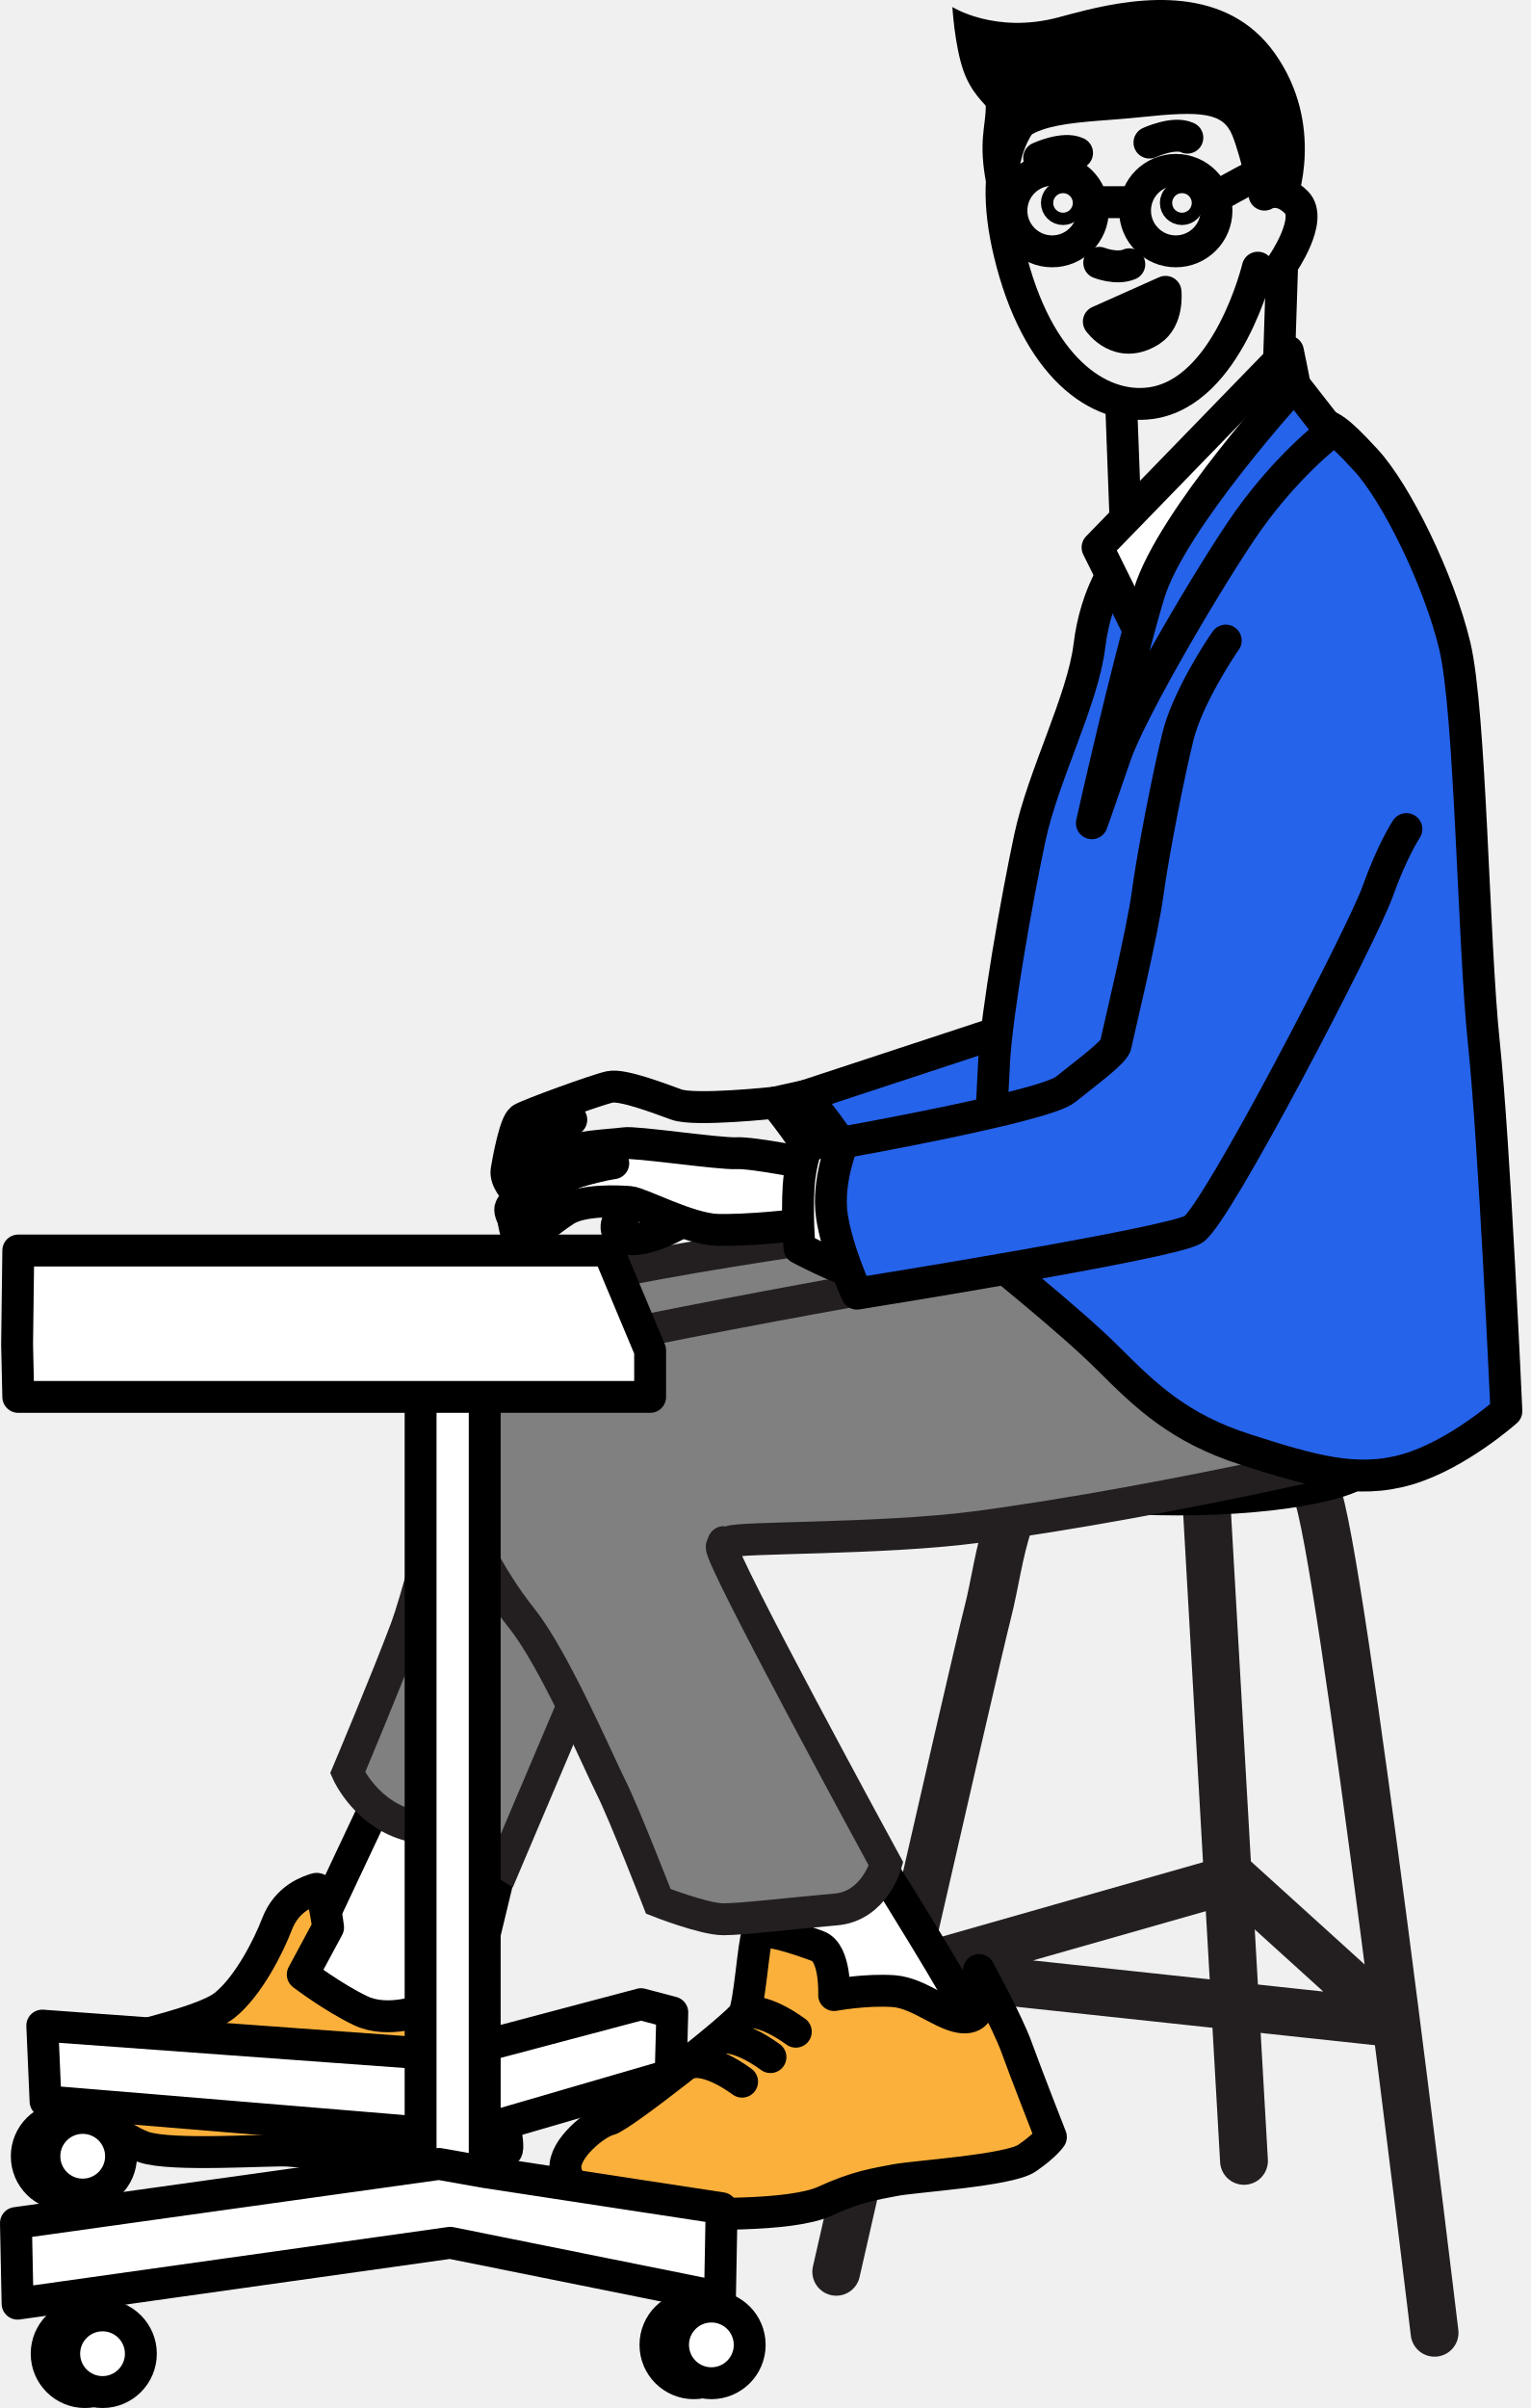
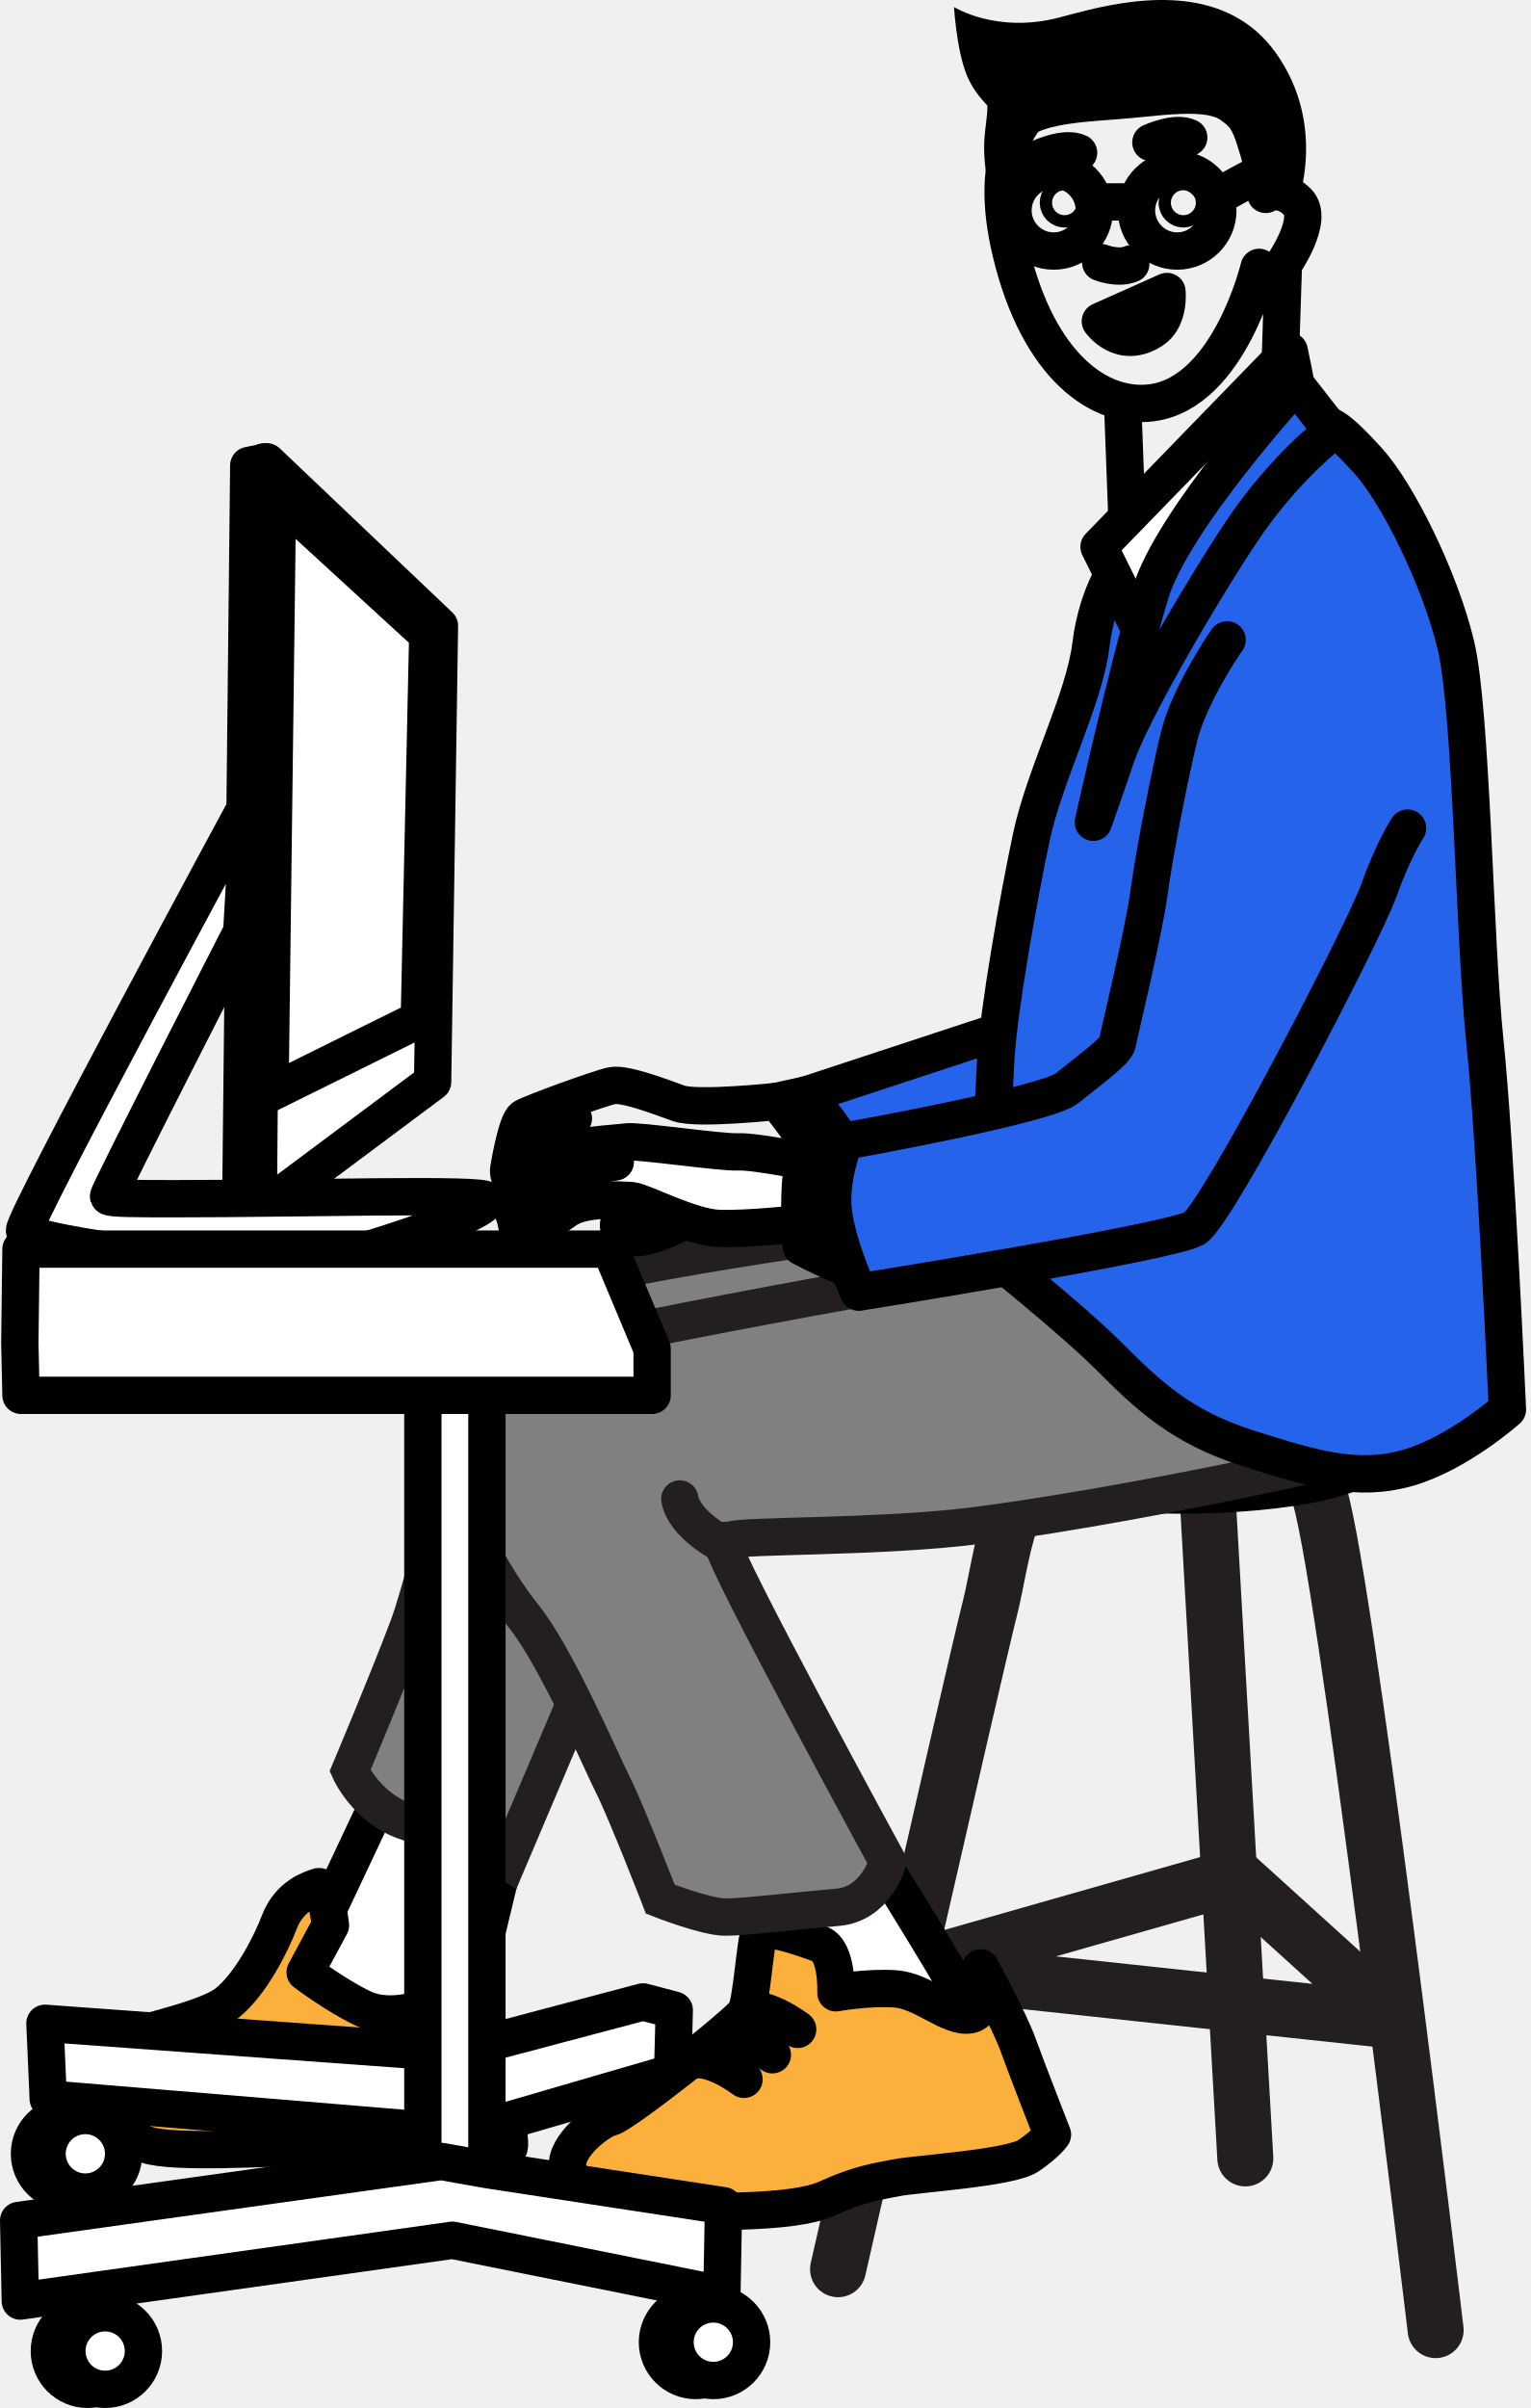
- <svg xmlns="http://www.w3.org/2000/svg" width="96" height="151" viewBox="0 0 96 151" fill="none">
-   <path d="M23.986 112.326L17.71 125.638C17.71 125.638 21.263 129.04 23.608 128.739C25.953 128.438 29.205 126.243 29.205 126.243L31.851 115.277L23.986 112.326Z" fill="white" stroke="black" stroke-width="2" stroke-miterlimit="10" stroke-linecap="round" stroke-linejoin="round" />
-   <path d="M29.506 123.593C29.506 123.593 32.229 134.483 31.774 134.861C31.319 135.239 28.067 135.617 27.539 135.694C27.01 135.771 19.219 134.938 18.085 134.861C16.951 134.784 10.748 135.239 9.008 134.633C7.269 134.028 4.244 131.381 3.789 130.699C3.334 130.016 5.151 129.036 5.984 128.504C6.817 127.975 12.579 126.959 14.091 125.748C15.604 124.537 16.873 121.975 17.369 120.672C18.004 119.006 19.369 118.598 19.824 118.448C20.279 118.297 20.58 120.866 20.58 120.866L18.991 123.817C18.991 123.817 20.881 125.256 22.621 126.085C24.36 126.918 26.629 126.008 26.629 126.008L29.506 123.593Z" fill="#FBB03B" stroke="black" stroke-width="2" stroke-linecap="round" stroke-linejoin="round" />
-   <path d="M89.987 146.282C89.987 146.282 84.063 96.669 82.566 93.538C81.296 90.885 70.27 91.12 66.644 91.905C63.018 92.691 62.842 97.675 61.961 101.103C61.08 104.534 52.456 142.458 52.456 142.458" stroke="#231F20" stroke-width="3" stroke-miterlimit="10" stroke-linecap="round" stroke-linejoin="round" />
-   <path d="M56.97 123.604L87.428 126.867L77.401 117.783L56.97 123.604Z" stroke="#231F20" stroke-width="3" stroke-miterlimit="10" stroke-linecap="round" stroke-linejoin="round" />
-   <path d="M75.625 93.267L78.033 135.503" stroke="#231F20" stroke-width="3" stroke-miterlimit="10" stroke-linecap="round" stroke-linejoin="round" />
-   <path d="M54.911 116.499C54.911 116.499 60.743 125.784 60.981 126.746C61.223 127.708 62.372 129.014 60.324 129.374C58.28 129.733 50.154 126.243 50.154 126.243L47.747 118.723L54.911 116.499Z" fill="white" stroke="black" stroke-width="2" stroke-miterlimit="10" stroke-linecap="round" stroke-linejoin="round" />
-   <path d="M52.323 125.105C52.323 125.105 52.444 122.459 51.299 122.037C50.154 121.615 47.75 120.775 47.508 121.314C47.266 121.857 47.027 125.645 46.664 126.309C46.304 126.97 38.96 132.747 38.179 132.926C37.397 133.106 35.349 134.732 35.47 135.995C35.591 137.257 37.276 138.523 40.465 138.703C43.654 138.883 49.611 139.004 51.718 138.043C53.824 137.081 54.907 136.96 56.111 136.718C57.315 136.475 63.271 136.116 64.416 135.334C65.562 134.552 65.921 134.009 65.921 134.009C65.921 134.009 64.295 129.858 63.756 128.353C63.213 126.849 61.411 123.538 61.411 123.538C61.411 123.538 62.013 126.247 60.75 126.485C59.487 126.728 57.803 124.981 56.056 124.859C54.309 124.738 52.323 125.105 52.323 125.105Z" fill="#FBB03B" stroke="black" stroke-width="2" stroke-linecap="round" stroke-linejoin="round" />
-   <path d="M73.867 95.028C80.767 95.028 86.36 93.844 86.36 92.382C86.36 90.921 80.767 89.736 73.867 89.736C66.967 89.736 61.374 90.921 61.374 92.382C61.374 93.844 66.967 95.028 73.867 95.028Z" fill="black" />
-   <path d="M54.962 77.096C54.962 77.096 32.618 80.054 31.396 81.992C30.174 83.93 26.702 98.827 25.48 102.09C24.258 105.353 21.806 111.17 21.806 111.17C21.806 111.17 23.032 113.926 25.99 114.535C28.948 115.148 31.704 116.881 31.704 116.881C31.704 116.881 39.661 98.108 40.579 96.067C41.496 94.027 58.944 85.457 58.944 85.457L54.962 77.096Z" fill="#808080" stroke="#231F20" stroke-width="2" stroke-miterlimit="10" />
-   <path d="M87.711 90.511C89.619 90.342 73.184 94.195 61.187 95.766C55.333 96.533 46.293 96.379 45.783 96.684C45.273 96.988 45.478 96.379 45.273 96.988C45.067 97.601 55.579 116.884 55.579 116.884C55.579 116.884 54.863 119.538 52.415 119.74C49.967 119.945 46.602 120.353 45.376 120.353C44.15 120.353 41.294 119.229 41.294 119.229C41.294 119.229 39.151 113.713 38.333 112.084C37.514 110.454 34.765 104.028 32.725 101.481C30.684 98.93 28.541 94.849 28.438 92.705C28.335 90.562 29.763 86.176 34.152 84.851C38.538 83.526 63.943 79.038 65.268 78.935C66.593 78.829 87.711 90.511 87.711 90.511Z" fill="#808080" stroke="#231F20" stroke-width="2" stroke-miterlimit="10" />
-   <path d="M2.652 127.021L28.137 128.878L40.208 125.678L42.172 126.195L42.069 130.115L28.963 133.932L2.857 131.767L2.652 127.021Z" fill="white" stroke="black" stroke-width="2" stroke-miterlimit="10" stroke-linecap="round" stroke-linejoin="round" />
-   <path d="M5.331 150C6.658 150 7.735 148.924 7.735 147.596C7.735 146.268 6.658 145.192 5.331 145.192C4.003 145.192 2.927 146.268 2.927 147.596C2.927 148.924 4.003 150 5.331 150Z" fill="white" stroke="black" stroke-width="2" stroke-miterlimit="10" stroke-linecap="round" stroke-linejoin="round" />
-   <path d="M6.432 150C7.759 150 8.836 148.924 8.836 147.596C8.836 146.268 7.759 145.192 6.432 145.192C5.104 145.192 4.028 146.268 4.028 147.596C4.028 148.924 5.104 150 6.432 150Z" fill="white" stroke="black" stroke-width="2" stroke-miterlimit="10" stroke-linecap="round" stroke-linejoin="round" />
-   <path d="M43.519 149.446C44.846 149.446 45.923 148.37 45.923 147.042C45.923 145.714 44.846 144.638 43.519 144.638C42.191 144.638 41.115 145.714 41.115 147.042C41.115 148.37 42.191 149.446 43.519 149.446Z" fill="white" stroke="black" stroke-width="2" stroke-miterlimit="10" stroke-linecap="round" stroke-linejoin="round" />
-   <path d="M44.623 149.446C45.951 149.446 47.027 148.37 47.027 147.042C47.027 145.714 45.951 144.638 44.623 144.638C43.296 144.638 42.219 145.714 42.219 147.042C42.219 148.37 43.296 149.446 44.623 149.446Z" fill="white" stroke="black" stroke-width="2" stroke-miterlimit="10" stroke-linecap="round" stroke-linejoin="round" />
-   <path d="M4.083 137.617C5.411 137.617 6.487 136.541 6.487 135.213C6.487 133.885 5.411 132.809 4.083 132.809C2.755 132.809 1.679 133.885 1.679 135.213C1.679 136.541 2.755 137.617 4.083 137.617Z" fill="white" stroke="black" stroke-width="2" stroke-miterlimit="10" stroke-linecap="round" stroke-linejoin="round" />
-   <path d="M5.188 137.617C6.515 137.617 7.592 136.541 7.592 135.213C7.592 133.885 6.515 132.809 5.188 132.809C3.86 132.809 2.784 133.885 2.784 135.213C2.784 136.541 3.86 137.617 5.188 137.617Z" fill="white" stroke="black" stroke-width="2" stroke-miterlimit="10" stroke-linecap="round" stroke-linejoin="round" />
-   <path d="M46.877 126.184C46.877 126.184 47.908 125.95 49.919 127.403" stroke="black" stroke-width="2" stroke-miterlimit="10" stroke-linecap="round" stroke-linejoin="round" />
-   <path d="M45.288 127.777C45.288 127.777 46.319 127.542 48.33 128.996" stroke="black" stroke-width="2" stroke-miterlimit="10" stroke-linecap="round" stroke-linejoin="round" />
-   <path d="M43.508 129.319C43.508 129.319 44.539 129.084 46.55 130.537" stroke="black" stroke-width="2" stroke-miterlimit="10" stroke-linecap="round" stroke-linejoin="round" />
-   <path d="M30.405 86.055H26.383V136.204H30.405V86.055Z" fill="white" stroke="black" stroke-width="2" stroke-miterlimit="10" stroke-linecap="round" stroke-linejoin="round" />
-   <path d="M1 139.401L27.539 135.694L30.409 136.204L45.266 138.472L45.163 144.047L28.24 140.641L1.103 144.458L1 139.401Z" fill="white" stroke="black" stroke-width="2" stroke-miterlimit="10" stroke-linecap="round" stroke-linejoin="round" />
-   <path d="M1.147 78.417L1.073 84.319L1.147 87.596H40.781V84.682L38.157 78.417H1.147Z" fill="white" stroke="black" stroke-width="2" stroke-miterlimit="10" stroke-linecap="round" stroke-linejoin="round" />
-   <path d="M40.84 75.096C40.711 75.096 38.469 76.087 38.685 77.078C38.902 78.069 40.41 77.68 41.313 77.335C42.216 76.99 43.467 76.215 43.467 76.215L40.84 75.096Z" fill="white" stroke="black" stroke-width="2" stroke-miterlimit="10" stroke-linecap="round" stroke-linejoin="round" />
-   <path d="M51.116 73.052C51.116 73.052 47.262 72.259 46.183 72.314C45.108 72.369 39.834 71.576 39.155 71.69C38.476 71.804 35.753 71.859 34.732 72.541C33.712 73.221 32.068 75.547 32.013 75.771C31.958 75.999 32.182 76.395 32.182 76.395C32.182 76.395 32.35 77.584 32.637 77.757C32.919 77.926 34.395 76.568 35.47 75.885C36.545 75.206 38.814 75.32 39.496 75.375C40.175 75.43 43.211 77.078 45.02 77.122C46.829 77.166 49.934 76.865 50.709 76.692C51.483 76.52 51.116 73.052 51.116 73.052Z" fill="white" stroke="black" stroke-width="2" stroke-miterlimit="10" stroke-linecap="round" stroke-linejoin="round" />
-   <path d="M32.185 76.399C32.185 76.399 34.806 73.892 36.27 73.463C37.735 73.033 38.469 72.945 38.469 72.945" stroke="black" stroke-width="2" stroke-miterlimit="10" stroke-linecap="round" stroke-linejoin="round" />
-   <path d="M48.624 69.143C48.624 69.143 43.592 69.686 42.432 69.264C41.273 68.842 39.056 67.998 38.267 68.156C37.474 68.314 33.15 69.895 32.728 70.159C32.306 70.424 31.884 72.743 31.778 73.378C31.671 74.01 32.358 74.696 32.358 74.696" stroke="black" stroke-width="2" stroke-miterlimit="10" stroke-linecap="round" stroke-linejoin="round" />
-   <path d="M32.673 74.222C32.673 74.222 33.888 71.268 34.413 70.846C34.941 70.424 35.837 70.215 35.837 70.215" stroke="black" stroke-width="2" stroke-miterlimit="10" stroke-linecap="round" stroke-linejoin="round" />
-   <path d="M50.481 68.728L48.624 69.139C48.624 69.139 50.833 71.859 50.947 72.597C51.061 73.334 54.463 72.71 54.463 72.71L50.481 68.728Z" fill="white" stroke="black" stroke-width="2" stroke-miterlimit="10" stroke-linecap="round" stroke-linejoin="round" />
-   <path d="M50.727 71.595C50.727 71.595 50.209 72.659 50.096 74.417C49.982 76.175 50.151 78.271 50.151 78.271C50.151 78.271 52.815 79.687 53.777 79.801C54.742 79.915 54.441 72.013 54.441 72.013L50.727 71.595Z" fill="white" stroke="black" stroke-width="2" stroke-miterlimit="10" stroke-linecap="round" stroke-linejoin="round" />
-   <path d="M63.352 64.496L50.481 68.732C50.481 68.732 53.138 71.804 53.303 72.967C53.468 74.131 57.289 74.461 59.532 73.547C61.774 72.633 65.426 71.22 65.426 71.22L63.352 64.496Z" fill="#2563EB" stroke="black" stroke-width="2" stroke-linecap="round" stroke-linejoin="round" />
-   <path d="M70.245 35.264C70.245 35.264 68.751 37.092 68.336 40.494C67.921 43.9 65.429 48.63 64.6 52.535C63.77 56.437 62.523 63.498 62.358 66.57C62.192 69.642 61.778 78.528 61.778 78.528C61.778 78.528 67.092 82.763 69.5 85.171C71.907 87.578 73.984 89.571 78.135 90.9C82.286 92.228 85.112 93.058 88.265 92.144C91.421 91.23 94.493 88.488 94.493 88.488C94.493 88.488 93.745 71.716 93.08 65.403C92.416 59.09 92.251 44.645 91.253 40.49C90.254 36.339 87.597 30.94 85.689 28.863C83.78 26.786 83.446 26.705 82.451 26.456C81.457 26.213 70.245 35.264 70.245 35.264Z" fill="#2563EB" stroke="black" stroke-width="2" stroke-linecap="round" stroke-linejoin="round" />
-   <path d="M65.998 15.761C67.409 15.761 68.553 14.617 68.553 13.206C68.553 11.795 67.409 10.652 65.998 10.652C64.588 10.652 63.444 11.795 63.444 13.206C63.444 14.617 64.588 15.761 65.998 15.761Z" stroke="black" stroke-width="2" stroke-miterlimit="10" stroke-linecap="round" stroke-linejoin="round" />
-   <path d="M73.753 15.761C75.164 15.761 76.308 14.617 76.308 13.206C76.308 11.795 75.164 10.652 73.753 10.652C72.343 10.652 71.199 11.795 71.199 13.206C71.199 14.617 72.343 15.761 73.753 15.761Z" stroke="black" stroke-width="2" stroke-miterlimit="10" stroke-linecap="round" stroke-linejoin="round" />
-   <path d="M68.582 12.678H71.199" stroke="black" stroke-width="2" stroke-miterlimit="10" stroke-linecap="round" stroke-linejoin="round" />
-   <path d="M76.275 12.369C76.304 12.278 79.365 10.67 79.365 10.67" stroke="black" stroke-width="2" stroke-miterlimit="10" stroke-linecap="round" stroke-linejoin="round" />
-   <path d="M66.681 13.111C66.894 13.111 67.066 12.938 67.066 12.725C67.066 12.512 66.894 12.34 66.681 12.34C66.468 12.34 66.296 12.512 66.296 12.725C66.296 12.938 66.468 13.111 66.681 13.111Z" stroke="black" stroke-width="2" stroke-miterlimit="10" stroke-linecap="round" stroke-linejoin="round" />
-   <path d="M74.142 13.111C74.355 13.111 74.528 12.938 74.528 12.725C74.528 12.512 74.355 12.34 74.142 12.34C73.93 12.34 73.757 12.512 73.757 12.725C73.757 12.938 73.93 13.111 74.142 13.111Z" stroke="black" stroke-width="2" stroke-miterlimit="10" stroke-linecap="round" stroke-linejoin="round" />
-   <path d="M68.953 16.48C68.953 16.48 70.036 16.913 70.839 16.572" stroke="black" stroke-width="2" stroke-miterlimit="10" stroke-linecap="round" stroke-linejoin="round" />
-   <path d="M68.927 20.168L73.111 18.3C73.111 18.3 73.302 20.007 72.179 20.73C70.197 22 68.927 20.168 68.927 20.168Z" stroke="black" stroke-width="2" stroke-miterlimit="10" stroke-linecap="round" stroke-linejoin="round" />
-   <path d="M65.184 9.899C65.184 9.899 66.729 9.187 67.562 9.591" stroke="black" stroke-width="2" stroke-miterlimit="10" stroke-linecap="round" stroke-linejoin="round" />
-   <path d="M72.102 8.941C72.102 8.941 73.647 8.229 74.48 8.633" stroke="black" stroke-width="2" stroke-miterlimit="10" stroke-linecap="round" stroke-linejoin="round" />
-   <path d="M78.899 16.785C78.899 16.785 77.034 24.609 72.19 25.281C68.923 25.732 65.037 23.031 63.315 15.834C61.899 9.907 63.429 5.642 69.32 4.897C75.207 4.152 78.785 7.246 79.233 9.257C79.681 11.268 79.317 12.204 79.317 12.204C79.317 12.204 80.242 11.606 81.321 12.685C82.4 13.764 80.426 16.597 80.426 16.597L80.239 22.337" stroke="black" stroke-width="2" stroke-miterlimit="10" stroke-linecap="round" stroke-linejoin="round" />
-   <path d="M70.329 25.351L70.626 33.297" stroke="black" stroke-width="2" stroke-miterlimit="10" stroke-linecap="round" stroke-linejoin="round" />
-   <path d="M80.448 12.843C79.405 13.026 78.396 12.373 78.143 11.345C77.901 10.366 77.592 9.217 77.306 8.505C76.726 7.059 75.394 6.941 71.573 7.345C67.753 7.749 64.24 7.525 63.558 9.815C63.264 10.799 63.598 16.924 63.598 16.924C63.598 16.924 62.394 14.208 61.873 11.544C61.352 8.879 61.836 7.936 61.836 6.655C61.836 6.549 60.922 5.855 60.423 4.405C59.877 2.809 59.741 0.441 59.741 0.441C59.741 0.441 62.427 2.137 66.365 1.095C66.853 0.966 67.459 0.797 68.142 0.632C71.544 -0.186 76.935 -0.939 79.971 3.352C83.156 7.851 81.325 12.689 81.325 12.689L80.448 12.843Z" fill="black" />
-   <path d="M81.2 24.151C81.2 23.974 80.789 22.033 80.789 22.033L68.846 34.328C68.846 34.328 71.551 39.8 71.493 39.624C71.434 39.448 81.2 24.151 81.2 24.151Z" fill="white" stroke="black" stroke-width="2" stroke-miterlimit="10" stroke-linecap="round" stroke-linejoin="round" />
-   <path d="M81.2 24.151L83.494 27.09C83.494 27.09 80.495 29.326 77.787 33.385C75.082 37.444 70.847 44.799 69.962 47.386C69.081 49.974 68.49 51.622 68.49 51.622C68.49 51.622 70.667 41.855 72.08 37.209C73.493 32.563 81.2 24.151 81.2 24.151Z" fill="#2563EB" stroke="black" stroke-width="2" stroke-linecap="round" stroke-linejoin="round" />
-   <path d="M88.221 51.989C88.221 51.989 87.34 53.306 86.401 55.945C85.457 58.584 76.293 76.226 74.847 77.103C73.405 77.984 53.751 81.122 53.751 81.122C53.751 81.122 52.496 78.421 52.18 76.226C51.865 74.032 52.87 71.642 52.87 71.642C52.87 71.642 65.51 69.396 66.839 68.317C68.167 67.238 69.911 65.99 69.995 65.495C70.079 64.996 71.658 58.518 71.988 56.029C72.322 53.538 73.317 48.473 73.897 46.15C74.476 43.823 76.469 40.751 76.888 40.171" fill="#2563EB" />
-   <path d="M88.221 51.989C88.221 51.989 87.34 53.306 86.401 55.945C85.457 58.584 76.293 76.226 74.847 77.103C73.405 77.984 53.751 81.122 53.751 81.122C53.751 81.122 52.496 78.421 52.18 76.226C51.865 74.032 52.87 71.642 52.87 71.642C52.87 71.642 65.51 69.396 66.839 68.317C68.167 67.238 69.911 65.99 69.995 65.495C70.079 64.996 71.658 58.518 71.988 56.029C72.322 53.538 73.317 48.473 73.897 46.15C74.476 43.823 76.469 40.751 76.888 40.171" stroke="black" stroke-width="2" stroke-linecap="round" stroke-linejoin="round" />
+ <svg xmlns="http://www.w3.org/2000/svg" width="82" height="129" viewBox="0 0 82 129" fill="none">
+   <path d="M23.549 33.532L23.183 57.96L13.977 64.829L12.901 64.674L13.331 24.936L14.3 24.742L23.549 33.532Z" fill="white" stroke="black" stroke-width="2" stroke-miterlimit="10" stroke-linecap="round" stroke-linejoin="round" />
+   <path d="M13.841 64.829L14.154 24.742" stroke="black" stroke-width="2" stroke-miterlimit="10" stroke-linecap="round" stroke-linejoin="round" />
+   <path d="M13.361 42.907C13.361 42.907 1.313 65.171 1.313 65.916C1.313 66.662 14.708 68.279 16.346 67.906C17.984 67.534 26.055 65.13 26.055 64.299C26.055 63.927 16.279 64.216 9.444 64.216C7.398 64.216 5.876 64.216 5.818 64.092C5.76 63.968 12.955 49.913 12.955 49.913L13.361 42.907Z" fill="white" stroke="black" stroke-width="2" stroke-miterlimit="10" stroke-linecap="round" stroke-linejoin="round" />
+   <path d="M14.467 58.566L22.47 54.605L22.923 34.004L14.87 26.621L14.467 58.566Z" fill="white" stroke="black" stroke-width="2" stroke-miterlimit="10" stroke-linecap="round" stroke-linejoin="round" />
+   <path d="M20.615 95.851L15.259 107.211C15.259 107.211 18.291 110.114 20.292 109.857C22.294 109.6 25.068 107.727 25.068 107.727L27.326 98.37L20.615 95.851Z" fill="white" stroke="black" stroke-width="2" stroke-miterlimit="10" stroke-linecap="round" stroke-linejoin="round" />
+   <path d="M25.325 105.466C25.325 105.466 27.649 114.758 27.261 115.081C26.872 115.404 24.098 115.726 23.646 115.792C23.195 115.858 16.547 115.147 15.579 115.081C14.611 115.015 9.318 115.404 7.834 114.887C6.349 114.37 3.769 112.112 3.38 111.53C2.992 110.947 4.542 110.111 5.253 109.657C5.964 109.206 10.881 108.338 12.171 107.305C13.462 106.271 14.545 104.085 14.968 102.973C15.51 101.551 16.675 101.204 17.063 101.075C17.452 100.947 17.709 103.139 17.709 103.139L16.352 105.657C16.352 105.657 17.965 106.885 19.45 107.593C20.934 108.304 22.87 107.527 22.87 107.527L25.325 105.466Z" fill="#FBB03B" stroke="black" stroke-width="2" stroke-linecap="round" stroke-linejoin="round" />
+   <path d="M76.935 124.827C76.935 124.827 71.88 82.491 70.603 79.819C69.519 77.555 60.111 77.755 57.017 78.426C53.922 79.096 53.772 83.349 53.02 86.274C52.269 89.203 44.909 121.564 44.909 121.564" stroke="#231F20" stroke-width="3" stroke-miterlimit="10" stroke-linecap="round" stroke-linejoin="round" />
+   <path d="M48.761 105.476L74.752 108.26L66.196 100.509L48.761 105.476Z" stroke="#231F20" stroke-width="3" stroke-miterlimit="10" stroke-linecap="round" stroke-linejoin="round" />
+   <path d="M64.68 79.588L66.735 115.629" stroke="#231F20" stroke-width="3" stroke-miterlimit="10" stroke-linecap="round" stroke-linejoin="round" />
+   <path d="M47.004 99.412C47.004 99.412 51.98 107.336 52.184 108.157C52.391 108.977 53.371 110.092 51.623 110.399C49.879 110.706 42.945 107.727 42.945 107.727L40.891 101.31L47.004 99.412Z" fill="white" stroke="black" stroke-width="2" stroke-miterlimit="10" stroke-linecap="round" stroke-linejoin="round" />
+   <path d="M44.796 106.757C44.796 106.757 44.899 104.498 43.922 104.138C42.945 103.778 40.894 103.061 40.687 103.521C40.48 103.985 40.277 107.217 39.967 107.784C39.66 108.348 33.393 113.277 32.726 113.431C32.059 113.584 30.311 114.971 30.414 116.049C30.518 117.126 31.955 118.207 34.677 118.36C37.398 118.514 42.481 118.617 44.279 117.796C46.077 116.976 47.001 116.872 48.028 116.666C49.055 116.459 54.138 116.152 55.115 115.485C56.093 114.818 56.4 114.354 56.4 114.354C56.4 114.354 55.012 110.812 54.552 109.528C54.088 108.244 52.55 105.419 52.55 105.419C52.55 105.419 53.064 107.731 51.987 107.934C50.909 108.141 49.472 106.65 47.981 106.547C46.49 106.443 44.796 106.757 44.796 106.757Z" fill="#FBB03B" stroke="black" stroke-width="2" stroke-linecap="round" stroke-linejoin="round" />
+   <path d="M63.18 81.091C69.068 81.091 73.841 80.08 73.841 78.833C73.841 77.586 69.068 76.575 63.18 76.575C57.292 76.575 52.519 77.586 52.519 78.833C52.519 80.08 57.292 81.091 63.18 81.091Z" fill="black" />
+   <path d="M47.048 65.789C47.048 65.789 27.981 68.313 26.938 69.967C25.895 71.62 22.933 84.332 21.89 87.117C20.847 89.901 18.755 94.865 18.755 94.865C18.755 94.865 19.801 97.217 22.325 97.737C24.849 98.26 27.201 99.738 27.201 99.738C27.201 99.738 33.991 83.719 34.774 81.977C35.557 80.236 50.446 72.923 50.446 72.923L47.048 65.789Z" fill="#808080" stroke="#231F20" stroke-width="2" stroke-miterlimit="10" />
+   <path d="M74.993 77.236C76.622 77.092 62.597 80.38 52.359 81.721C47.364 82.375 39.65 82.243 39.215 82.503C38.78 82.763 38.955 82.243 38.78 82.763C38.604 83.286 47.574 99.741 47.574 99.741C47.574 99.741 46.963 102.006 44.874 102.178C42.785 102.353 39.913 102.701 38.867 102.701C37.821 102.701 35.385 101.742 35.385 101.742C35.385 101.742 33.556 97.035 32.857 95.645C32.159 94.254 29.813 88.77 28.072 86.597C26.331 84.42 24.502 80.938 24.414 79.109C24.326 77.279 25.544 73.537 29.29 72.406C33.033 71.276 54.711 67.445 55.842 67.358C56.973 67.267 74.993 77.236 74.993 77.236Z" fill="#808080" stroke="#231F20" stroke-width="2" stroke-miterlimit="10" />
+   <path d="M2.409 108.391L24.157 109.976L34.458 107.245L36.133 107.687L36.046 111.032L24.862 114.289L2.585 112.441L2.409 108.391Z" fill="white" stroke="black" stroke-width="2" stroke-miterlimit="10" stroke-linecap="round" stroke-linejoin="round" />
+   <path d="M4.696 128C5.829 128 6.747 127.082 6.747 125.949C6.747 124.816 5.829 123.897 4.696 123.897C3.563 123.897 2.644 124.816 2.644 125.949C2.644 127.082 3.563 128 4.696 128Z" fill="white" stroke="black" stroke-width="2" stroke-miterlimit="10" stroke-linecap="round" stroke-linejoin="round" />
+   <path d="M5.635 128C6.768 128 7.686 127.082 7.686 125.949C7.686 124.816 6.768 123.897 5.635 123.897C4.502 123.897 3.584 124.816 3.584 125.949C3.584 127.082 4.502 128 5.635 128Z" fill="white" stroke="black" stroke-width="2" stroke-miterlimit="10" stroke-linecap="round" stroke-linejoin="round" />
+   <path d="M37.283 127.527C38.416 127.527 39.334 126.609 39.334 125.476C39.334 124.343 38.416 123.424 37.283 123.424C36.15 123.424 35.231 124.343 35.231 125.476C35.231 126.609 36.15 127.527 37.283 127.527Z" fill="white" stroke="black" stroke-width="2" stroke-miterlimit="10" stroke-linecap="round" stroke-linejoin="round" />
+   <path d="M38.225 127.527C39.358 127.527 40.277 126.609 40.277 125.476C40.277 124.343 39.358 123.424 38.225 123.424C37.092 123.424 36.174 124.343 36.174 125.476C36.174 126.609 37.092 127.527 38.225 127.527Z" fill="white" stroke="black" stroke-width="2" stroke-miterlimit="10" stroke-linecap="round" stroke-linejoin="round" />
+   <path d="M3.631 117.433C4.764 117.433 5.682 116.515 5.682 115.382C5.682 114.249 4.764 113.33 3.631 113.33C2.498 113.33 1.579 114.249 1.579 115.382C1.579 116.515 2.498 117.433 3.631 117.433Z" fill="white" stroke="black" stroke-width="2" stroke-miterlimit="10" stroke-linecap="round" stroke-linejoin="round" />
+   <path d="M4.573 117.433C5.706 117.433 6.625 116.515 6.625 115.382C6.625 114.249 5.706 113.33 4.573 113.33C3.441 113.33 2.522 114.249 2.522 115.382C2.522 116.515 3.441 117.433 4.573 117.433Z" fill="white" stroke="black" stroke-width="2" stroke-miterlimit="10" stroke-linecap="round" stroke-linejoin="round" />
+   <path d="M40.148 107.677C40.148 107.677 41.028 107.477 42.745 108.717" stroke="black" stroke-width="2" stroke-miterlimit="10" stroke-linecap="round" stroke-linejoin="round" />
+   <path d="M38.792 109.037C38.792 109.037 39.672 108.836 41.389 110.076" stroke="black" stroke-width="2" stroke-miterlimit="10" stroke-linecap="round" stroke-linejoin="round" />
+   <path d="M37.273 110.352C37.273 110.352 38.153 110.151 39.87 111.392" stroke="black" stroke-width="2" stroke-miterlimit="10" stroke-linecap="round" stroke-linejoin="round" />
+   <path d="M26.093 73.434H22.66V116.227H26.093V73.434Z" fill="white" stroke="black" stroke-width="2" stroke-miterlimit="10" stroke-linecap="round" stroke-linejoin="round" />
+   <path d="M1 118.955L23.646 115.792L26.096 116.227L38.773 118.163L38.686 122.92L24.245 120.014L1.088 123.271L1 118.955Z" fill="white" stroke="black" stroke-width="2" stroke-miterlimit="10" stroke-linecap="round" stroke-linejoin="round" />
+   <path d="M1.125 66.916L1.063 71.952L1.125 74.749H34.946V72.262L32.707 66.916H1.125Z" fill="white" stroke="black" stroke-width="2" stroke-miterlimit="10" stroke-linecap="round" stroke-linejoin="round" />
+   <path d="M34.996 64.082C34.887 64.082 32.973 64.927 33.158 65.773C33.343 66.619 34.63 66.287 35.4 65.992C36.171 65.698 37.239 65.037 37.239 65.037L34.996 64.082Z" fill="white" stroke="black" stroke-width="2" stroke-miterlimit="10" stroke-linecap="round" stroke-linejoin="round" />
+   <path d="M43.766 62.337C43.766 62.337 40.477 61.661 39.556 61.708C38.639 61.755 34.138 61.078 33.559 61.175C32.979 61.273 30.656 61.32 29.785 61.902C28.914 62.481 27.511 64.467 27.464 64.658C27.417 64.852 27.608 65.191 27.608 65.191C27.608 65.191 27.752 66.205 27.997 66.353C28.238 66.496 29.497 65.338 30.414 64.755C31.332 64.176 33.268 64.273 33.85 64.32C34.429 64.367 37.02 65.773 38.563 65.811C40.108 65.848 42.757 65.591 43.418 65.444C44.079 65.297 43.766 62.337 43.766 62.337Z" fill="white" stroke="black" stroke-width="2" stroke-miterlimit="10" stroke-linecap="round" stroke-linejoin="round" />
+   <path d="M27.611 65.194C27.611 65.194 29.848 63.055 31.097 62.688C32.347 62.322 32.973 62.247 32.973 62.247" stroke="black" stroke-width="2" stroke-miterlimit="10" stroke-linecap="round" stroke-linejoin="round" />
+   <path d="M41.639 59.002C41.639 59.002 37.345 59.465 36.356 59.105C35.366 58.745 33.474 58.025 32.801 58.16C32.124 58.294 28.435 59.644 28.075 59.87C27.715 60.095 27.355 62.074 27.264 62.616C27.173 63.155 27.759 63.74 27.759 63.74" stroke="black" stroke-width="2" stroke-miterlimit="10" stroke-linecap="round" stroke-linejoin="round" />
+   <path d="M28.028 63.337C28.028 63.337 29.065 60.815 29.513 60.455C29.964 60.095 30.728 59.916 30.728 59.916" stroke="black" stroke-width="2" stroke-miterlimit="10" stroke-linecap="round" stroke-linejoin="round" />
+   <path d="M43.224 58.648L41.639 58.999C41.639 58.999 43.524 61.32 43.621 61.949C43.719 62.579 46.622 62.046 46.622 62.046L43.224 58.648Z" fill="white" stroke="black" stroke-width="2" stroke-miterlimit="10" stroke-linecap="round" stroke-linejoin="round" />
+   <path d="M43.434 61.094C43.434 61.094 42.992 62.002 42.895 63.502C42.798 65.003 42.942 66.791 42.942 66.791C42.942 66.791 45.215 68 46.036 68.097C46.86 68.194 46.603 61.451 46.603 61.451L43.434 61.094Z" fill="white" stroke="black" stroke-width="2" stroke-miterlimit="10" stroke-linecap="round" stroke-linejoin="round" />
+   <path d="M54.207 55.037L43.224 58.651C43.224 58.651 45.491 61.273 45.632 62.265C45.773 63.258 49.033 63.54 50.947 62.76C52.861 61.98 55.977 60.775 55.977 60.775L54.207 55.037Z" fill="#2563EB" stroke="black" stroke-width="2" stroke-linecap="round" stroke-linejoin="round" />
+   <path d="M60.089 30.092C60.089 30.092 58.814 31.651 58.46 34.555C58.106 37.461 55.98 41.498 55.272 44.83C54.564 48.16 53.499 54.185 53.358 56.806C53.218 59.428 52.864 67.01 52.864 67.01C52.864 67.01 57.399 70.624 59.453 72.679C61.508 74.733 63.28 76.434 66.822 77.568C70.365 78.701 72.776 79.409 75.466 78.629C78.16 77.85 80.781 75.51 80.781 75.51C80.781 75.51 80.142 61.197 79.575 55.811C79.008 50.424 78.868 38.097 78.016 34.551C77.164 31.009 74.896 26.402 73.268 24.63C71.639 22.857 71.354 22.788 70.505 22.575C69.657 22.369 60.089 30.092 60.089 30.092Z" fill="#2563EB" stroke="black" stroke-width="2" stroke-linecap="round" stroke-linejoin="round" />
+   <path d="M56.465 13.449C57.669 13.449 58.645 12.473 58.645 11.269C58.645 10.065 57.669 9.09 56.465 9.09C55.261 9.09 54.285 10.065 54.285 11.269C54.285 12.473 55.261 13.449 56.465 13.449Z" stroke="black" stroke-width="2" stroke-miterlimit="10" stroke-linecap="round" stroke-linejoin="round" />
+   <path d="M63.083 13.449C64.287 13.449 65.263 12.473 65.263 11.269C65.263 10.065 64.287 9.09 63.083 9.09C61.879 9.09 60.903 10.065 60.903 11.269C60.903 12.473 61.879 13.449 63.083 13.449Z" stroke="black" stroke-width="2" stroke-miterlimit="10" stroke-linecap="round" stroke-linejoin="round" />
+   <path d="M58.67 10.818H60.903" stroke="black" stroke-width="2" stroke-miterlimit="10" stroke-linecap="round" stroke-linejoin="round" />
+   <path d="M65.234 10.555C65.26 10.477 67.871 9.105 67.871 9.105" stroke="black" stroke-width="2" stroke-miterlimit="10" stroke-linecap="round" stroke-linejoin="round" />
+   <path d="M57.048 11.188C57.23 11.188 57.377 11.041 57.377 10.859C57.377 10.677 57.23 10.53 57.048 10.53C56.866 10.53 56.719 10.677 56.719 10.859C56.719 11.041 56.866 11.188 57.048 11.188Z" stroke="black" stroke-width="2" stroke-miterlimit="10" stroke-linecap="round" stroke-linejoin="round" />
+   <path d="M63.415 11.188C63.596 11.188 63.744 11.041 63.744 10.859C63.744 10.677 63.596 10.53 63.415 10.53C63.233 10.53 63.086 10.677 63.086 10.859C63.086 11.041 63.233 11.188 63.415 11.188Z" stroke="black" stroke-width="2" stroke-miterlimit="10" stroke-linecap="round" stroke-linejoin="round" />
+   <path d="M58.986 14.063C58.986 14.063 59.91 14.432 60.596 14.141" stroke="black" stroke-width="2" stroke-miterlimit="10" stroke-linecap="round" stroke-linejoin="round" />
+   <path d="M58.965 17.21L62.535 15.616C62.535 15.616 62.698 17.073 61.739 17.69C60.048 18.773 58.965 17.21 58.965 17.21Z" stroke="black" stroke-width="2" stroke-miterlimit="10" stroke-linecap="round" stroke-linejoin="round" />
+   <path d="M55.77 8.447C55.77 8.447 57.089 7.84 57.8 8.184" stroke="black" stroke-width="2" stroke-miterlimit="10" stroke-linecap="round" stroke-linejoin="round" />
+   <path d="M61.674 7.63C61.674 7.63 62.992 7.022 63.703 7.367" stroke="black" stroke-width="2" stroke-miterlimit="10" stroke-linecap="round" stroke-linejoin="round" />
+   <path d="M67.474 14.323C67.474 14.323 65.883 21 61.749 21.573C58.961 21.958 55.645 19.653 54.176 13.512C52.967 8.454 54.273 4.815 59.3 4.179C64.323 3.543 67.377 6.183 67.759 7.899C68.141 9.616 67.831 10.414 67.831 10.414C67.831 10.414 68.62 9.904 69.541 10.825C70.461 11.745 68.776 14.163 68.776 14.163L68.617 19.061" stroke="black" stroke-width="2" stroke-miterlimit="10" stroke-linecap="round" stroke-linejoin="round" />
+   <path d="M60.161 21.633L60.415 28.413" stroke="black" stroke-width="2" stroke-miterlimit="10" stroke-linecap="round" stroke-linejoin="round" />
+   <path d="M68.795 10.959C67.906 11.116 67.045 10.558 66.829 9.681C66.622 8.845 66.359 7.865 66.115 7.257C65.62 6.023 64.483 5.923 61.222 6.268C57.962 6.612 54.965 6.421 54.383 8.375C54.132 9.215 54.417 14.442 54.417 14.442C54.417 14.442 53.39 12.124 52.945 9.851C52.5 7.577 52.914 6.772 52.914 5.679C52.914 5.588 52.134 4.996 51.708 3.759C51.241 2.397 51.125 0.377 51.125 0.377C51.125 0.377 53.418 1.824 56.778 0.934C57.195 0.825 57.712 0.68 58.294 0.54C61.197 -0.159 65.798 -0.801 68.388 2.86C71.107 6.7 69.544 10.828 69.544 10.828L68.795 10.959Z" fill="black" />
+   <path d="M69.438 20.608C69.438 20.458 69.087 18.801 69.087 18.801L58.896 29.293C58.896 29.293 61.204 33.963 61.154 33.812C61.104 33.662 69.438 20.608 69.438 20.608Z" fill="white" stroke="black" stroke-width="2" stroke-miterlimit="10" stroke-linecap="round" stroke-linejoin="round" />
+   <path d="M69.437 20.608L71.395 23.117C71.395 23.117 68.836 25.024 66.525 28.488C64.217 31.952 60.602 38.228 59.848 40.436C59.096 42.644 58.592 44.05 58.592 44.05C58.592 44.05 60.449 35.717 61.655 31.752C62.861 27.787 69.437 20.608 69.437 20.608Z" fill="#2563EB" stroke="black" stroke-width="2" stroke-linecap="round" stroke-linejoin="round" />
+   <path d="M75.429 44.364C75.429 44.364 74.677 45.488 73.875 47.74C73.07 49.992 65.25 65.046 64.016 65.795C62.785 66.547 46.014 69.224 46.014 69.224C46.014 69.224 44.943 66.919 44.674 65.046C44.404 63.174 45.263 61.135 45.263 61.135C45.263 61.135 56.049 59.218 57.182 58.297C58.316 57.377 59.804 56.312 59.876 55.889C59.948 55.463 61.295 49.935 61.576 47.812C61.861 45.685 62.71 41.363 63.205 39.381C63.7 37.395 65.4 34.774 65.757 34.279" fill="#2563EB" />
+   <path d="M75.429 44.364C75.429 44.364 74.677 45.488 73.875 47.74C73.07 49.992 65.25 65.046 64.016 65.795C62.785 66.547 46.014 69.224 46.014 69.224C46.014 69.224 44.943 66.919 44.674 65.046C44.404 63.174 45.263 61.135 45.263 61.135C45.263 61.135 56.049 59.218 57.182 58.297C58.316 57.377 59.804 56.312 59.876 55.889C59.948 55.463 61.295 49.935 61.576 47.812C61.861 45.685 62.71 41.363 63.205 39.381C63.7 37.395 65.4 34.774 65.757 34.279" stroke="black" stroke-width="2" stroke-linecap="round" stroke-linejoin="round" />
+   <path d="M38.78 82.763C38.78 82.763 36.672 81.695 36.431 80.302" stroke="#231F20" stroke-width="2" stroke-miterlimit="10" stroke-linecap="round" />
</svg>
